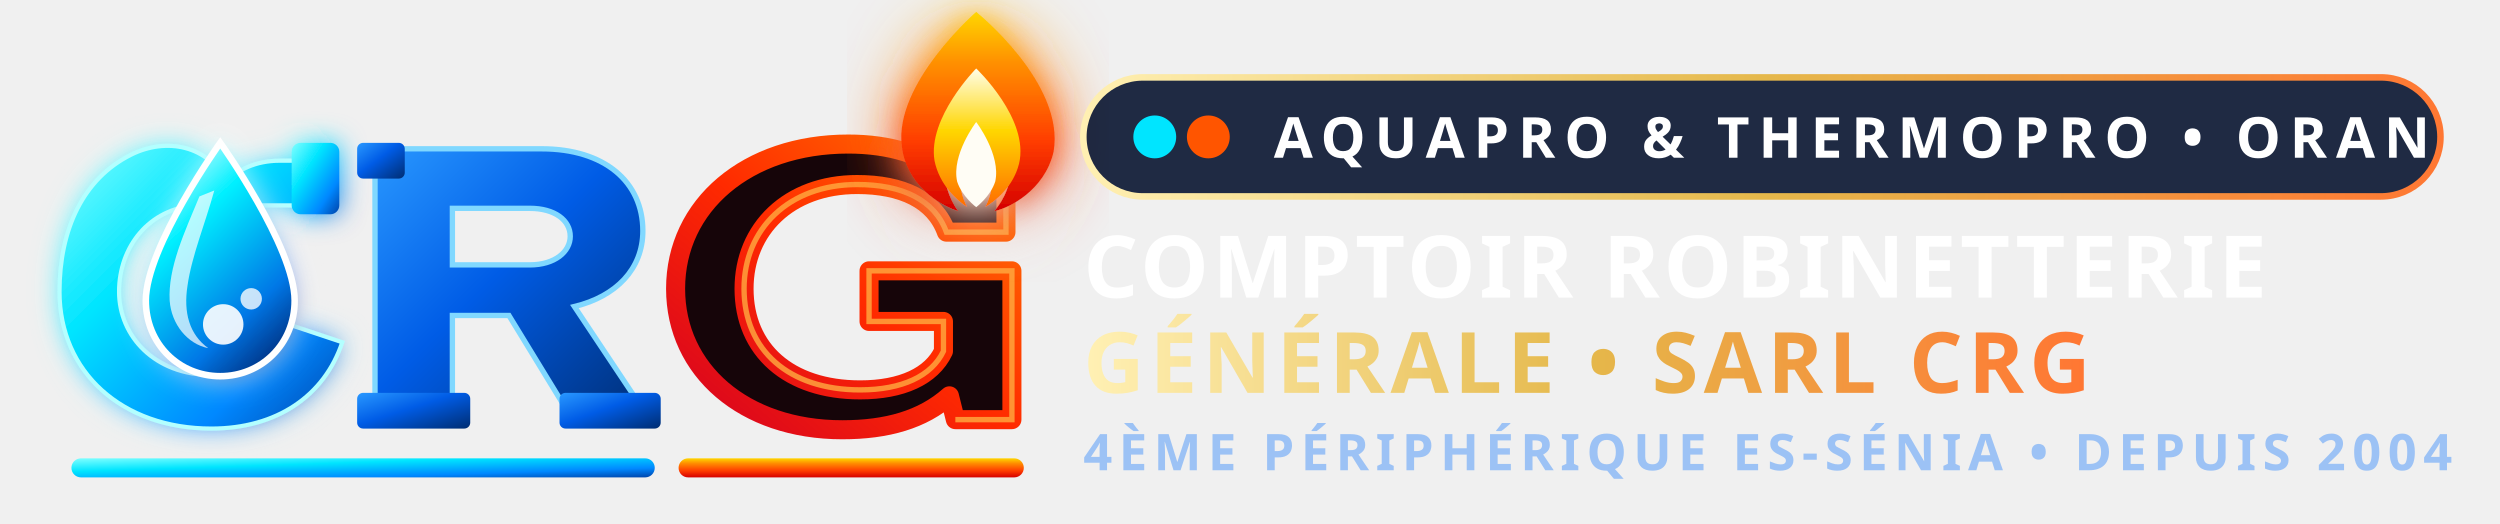
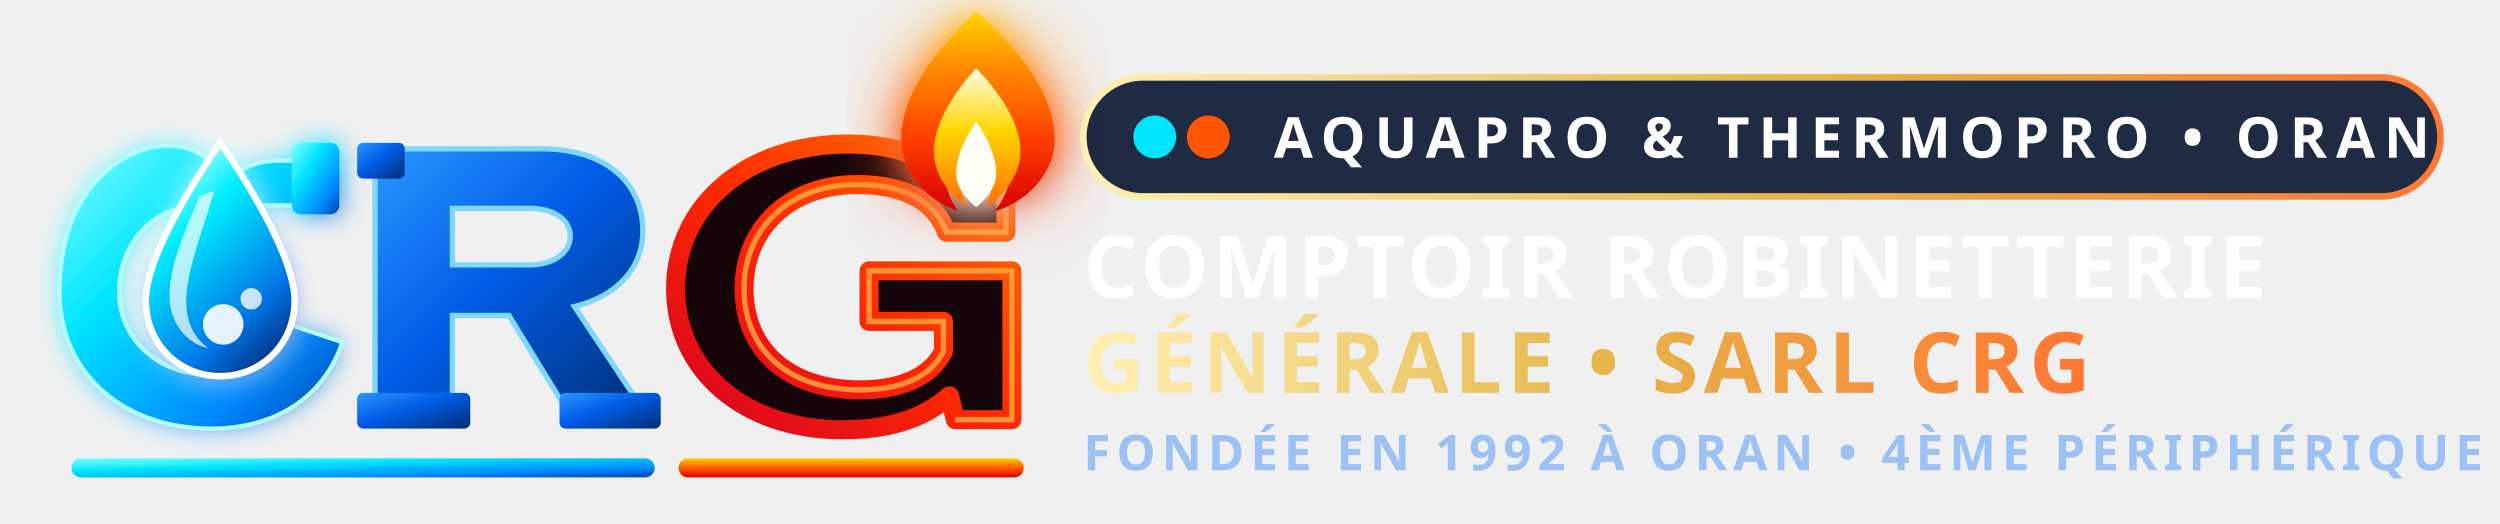
<svg xmlns="http://www.w3.org/2000/svg" viewBox="0 0 420 88" fill="none">
  <defs>
    <linearGradient id="crgAquaGrad" x1="0%" y1="0%" x2="100%" y2="100%">
      <stop offset="0%" stop-color="#80FFFF" />
      <stop offset="35%" stop-color="#00E5FF" />
      <stop offset="75%" stop-color="#0088FF" />
      <stop offset="100%" stop-color="#0044AA" />
    </linearGradient>
    <linearGradient id="crgDropInner" x1="20%" y1="0%" x2="80%" y2="100%">
      <stop offset="0%" stop-color="#E8FFFF" />
      <stop offset="30%" stop-color="#00F0FF" />
      <stop offset="75%" stop-color="#0077E6" />
      <stop offset="100%" stop-color="#002B7A" />
    </linearGradient>
    <linearGradient id="crgRoyalBlue" x1="0%" y1="0%" x2="100%" y2="100%">
      <stop offset="0%" stop-color="#2998FF" />
      <stop offset="45%" stop-color="#005CE6" />
      <stop offset="100%" stop-color="#002D72" />
    </linearGradient>
    <linearGradient id="crgFireG" x1="0%" y1="100%" x2="100%" y2="0%">
      <stop offset="0%" stop-color="#D50022" />
      <stop offset="50%" stop-color="#FF2A00" />
      <stop offset="100%" stop-color="#FF7700" />
    </linearGradient>
    <linearGradient id="flameOuter" x1="50%" y1="100%" x2="50%" y2="0%">
      <stop offset="0%" stop-color="#D50000" />
      <stop offset="35%" stop-color="#FF3D00" />
      <stop offset="75%" stop-color="#FF9100" />
      <stop offset="100%" stop-color="#FFD600" />
    </linearGradient>
    <linearGradient id="flameCore" x1="50%" y1="100%" x2="50%" y2="0%">
      <stop offset="0%" stop-color="#FF6D00" />
      <stop offset="55%" stop-color="#FFD600" />
      <stop offset="100%" stop-color="#FFFDE7" />
    </linearGradient>
    <linearGradient id="crgBrassGold" x1="0%" y1="0%" x2="100%" y2="0%">
      <stop offset="0%" stop-color="#FFF0B3" />
      <stop offset="50%" stop-color="#E5B84B" />
      <stop offset="100%" stop-color="#FF7733" />
    </linearGradient>
    <filter id="aquaGlow" x="-25%" y="-25%" width="150%" height="150%">
      <feGaussianBlur stdDeviation="2.2" result="blur" />
      <feComposite in="SourceGraphic" in2="blur" operator="over" />
    </filter>
    <filter id="flameGlow" x="-35%" y="-35%" width="170%" height="170%">
      <feGaussianBlur stdDeviation="2.8" result="blur1" />
      <feGaussianBlur stdDeviation="5.5" result="blur2" />
      <feMerge>
        <feMergeNode in="blur2" />
        <feMergeNode in="blur1" />
        <feMergeNode in="SourceGraphic" />
      </feMerge>
    </filter>
    <style>
      .crg-flame-group {
        transform-origin: 158px 25px;
        animation: flameFlicker 2.2s ease-in-out infinite alternate;
      }
      .crg-drop-group {
        transform-origin: 31px 44px;
        animation: dropPulse 2.8s ease-in-out infinite alternate;
      }
      @keyframes flameFlicker {
        0% { transform: scale(1) rotate(-1.2deg); filter: brightness(1); }
        50% { transform: scale(1.06, 1.09) rotate(1.5deg); filter: brightness(1.18); }
        100% { transform: scale(0.98, 1.04) rotate(-0.5deg); filter: brightness(1.08); }
      }
      @keyframes dropPulse {
        0% { transform: translateY(0px) scale(1); }
        100% { transform: translateY(-1.2px) scale(1.03); }
      }
    </style>
  </defs>
  <g transform="translate(6, 5)">
    <g filter="url(#aquaGlow)">
      <path d="M50 22 H41 C37 22 34 23.5 32 25.5 C29 19.5 22 18 16 21 C8 25 4 33.5 4 44 C4 57.5 14.5 67 29.5 67 C40.5 67 48.5 61.5 51.5 52.5 L42.5 49.5 C40.2 55 35.5 58 29.5 58 C20 58 14 51.5 14 44 C14 36.5 19 30 27 29.5 L50 29.5 Z" fill="url(#crgAquaGrad)" stroke="#B3FFFF" stroke-width="0.7" />
      <rect x="43" y="19" width="8" height="12" rx="1.5" fill="url(#crgAquaGrad)" />
    </g>
    <g class="crg-drop-group" filter="url(#aquaGlow)">
      <path d="M31 19 C31 19 43.5 36.5 43.5 45.5 C43.5 52.8 37.9 58.2 31 58.2 C24.1 58.2 18.5 52.8 18.5 45.5 C18.5 36.5 31 19 31 19 Z" fill="url(#crgDropInner)" stroke="#FFFFFF" stroke-width="1.1" />
      <path d="M27.5 28 C25 34 22.2 40 22.5 45.5 C22.8 49.5 25.5 52.8 29 53.5 C25.8 51.2 24.8 47.5 25.5 43 C26.2 38 28.5 32.5 30 27 Z" fill="#FFFFFF" opacity="0.7" />
      <circle cx="31.5" cy="49.5" r="3.4" fill="#FFFFFF" opacity="0.9" />
      <circle cx="36.2" cy="45.2" r="1.8" fill="#FFFFFF" opacity="0.78" />
    </g>
    <g>
      <path d="M57 20 H85 C95.5 20 102 25.5 102 33.8 C102 40.2 97.5 44.8 90.5 46.5 L103.5 66 H90.5 L79.5 48 H70 V66 H57 V20 Z M70 30 V39.5 H83 C87.2 39.5 89.8 37.3 89.8 34.7 C89.8 32 87.2 30 83 30 H70 Z" fill="url(#crgRoyalBlue)" stroke="#80D8FF" stroke-width="0.9" />
      <rect x="54" y="19" width="8" height="6" rx="1" fill="url(#crgRoyalBlue)" />
      <rect x="54" y="61" width="19" height="6" rx="1" fill="url(#crgRoyalBlue)" />
      <rect x="88" y="61" width="17" height="6" rx="1" fill="url(#crgRoyalBlue)" />
    </g>
    <g>
      <path d="M153 20 H163 V34 H153 C151 28.5 145.5 26 138 26 C126.5 26 119 33.5 119 43.5 C119 53.8 126.5 60.5 138.5 60.5 C145.5 60.5 150.5 58.2 152.5 54 V49 H140 V40.5 H164 V65.5 H154.5 L153.5 61.5 C149 65.5 143 67.2 135.5 67.2 C119 67.2 107.5 57.2 107.5 43.5 C107.5 29.5 119.5 19.2 136.5 19.2 C143.5 19.2 149.2 21 153 24.2 V20 Z" fill="#160509" stroke="url(#crgFireG)" stroke-width="3.2" stroke-linejoin="round" />
      <path d="M153 20 H163 V34 H153 C151 28.5 145.5 26 138 26 C126.5 26 119 33.5 119 43.5 C119 53.8 126.5 60.5 138.5 60.5 C145.5 60.5 150.5 58.2 152.5 54 V49 H140 V40.5 H164 V65.5 H154.5" fill="none" stroke="#FFAB40" stroke-width="0.9" opacity="0.8" />
      <g class="crg-flame-group" filter="url(#flameGlow)">
        <path d="M158 -3 C158 -3 173 9 171 20.5 C169.5 27 163.5 30 161 30.5 C164.8 26 165.5 19.5 158 12.5 C151.2 19.5 151.8 26 155 30.5 C151.8 29.5 146.2 26 145.5 19.5 C144.2 9 158 -3 158 -3 Z" fill="url(#flameOuter)" />
        <path d="M158 6.5 C158 6.5 167 15 165.2 22.5 C164.2 26.5 161 29 159.5 29.8 C161.2 26.5 161.5 22 158 17 C154.5 22 154.8 26.5 156.5 29.8 C154.8 28.8 151.8 26 151 22 C149.8 14.8 158 6.5 158 6.5 Z" fill="url(#flameCore)" />
        <path d="M158 15.5 C158 15.5 162.2 21 161.2 25.5 C160.4 28 158 29.8 158 29.8 C158 29.8 155.6 28 154.8 25.5 C153.8 21 158 15.5 158 15.5 Z" fill="#FFFDF5" />
      </g>
    </g>
    <rect x="6" y="72" width="98" height="3.2" rx="1.6" fill="url(#crgAquaGrad)" />
    <rect x="108" y="72" width="58" height="3.2" rx="1.6" fill="url(#flameOuter)" />
  </g>
  <g transform="translate(182, 13)">
    <rect x="0" y="0" width="228" height="20" rx="10" fill="rgba(8, 20, 48, 0.9)" stroke="url(#crgBrassGold)" stroke-width="1.1" />
    <circle cx="12" cy="10" r="3.6" fill="#00E5FF" />
    <circle cx="21" cy="10" r="3.6" fill="#FF5500" />
    <text x="32" y="13.5" font-family="'Outfit', sans-serif" font-weight="800" font-size="9.5" letter-spacing="1.5" fill="#FFFFFF">
      AQUAPRO &amp; THERMOPRO • ORAN
    </text>
    <text x="0" y="37" font-family="'Outfit', 'Plus Jakarta Sans', sans-serif" font-weight="900" font-size="14.5" letter-spacing="0.6" fill="#FFFFFF">
      COMPTOIR ROBINETTERIE
    </text>
    <text x="0" y="53" font-family="'Outfit', 'Plus Jakarta Sans', sans-serif" font-weight="900" font-size="14.2" letter-spacing="0.9" fill="url(#crgBrassGold)">
      GÉNÉRALE • SARL CRG
    </text>
-     <text x="0" y="66" font-family="'Plus Jakarta Sans', sans-serif" font-weight="700" font-size="8.5" letter-spacing="1.1" fill="#9CC2F5">
-       4ÈME PÉRIPHÉRIQUE ES-SÉNIA • DEPUIS 2004
+     <text x="0" y="66" font-family="'Plus Jakarta Sans', sans-serif" font-weight="700" font-size="8.3" letter-spacing="1.0" fill="#9CC2F5">
+       FONDÉE EN 1992 À ORAN • 4ÈME PÉRIPHÉRIQUE ES-SÉNIA
    </text>
  </g>
</svg>
